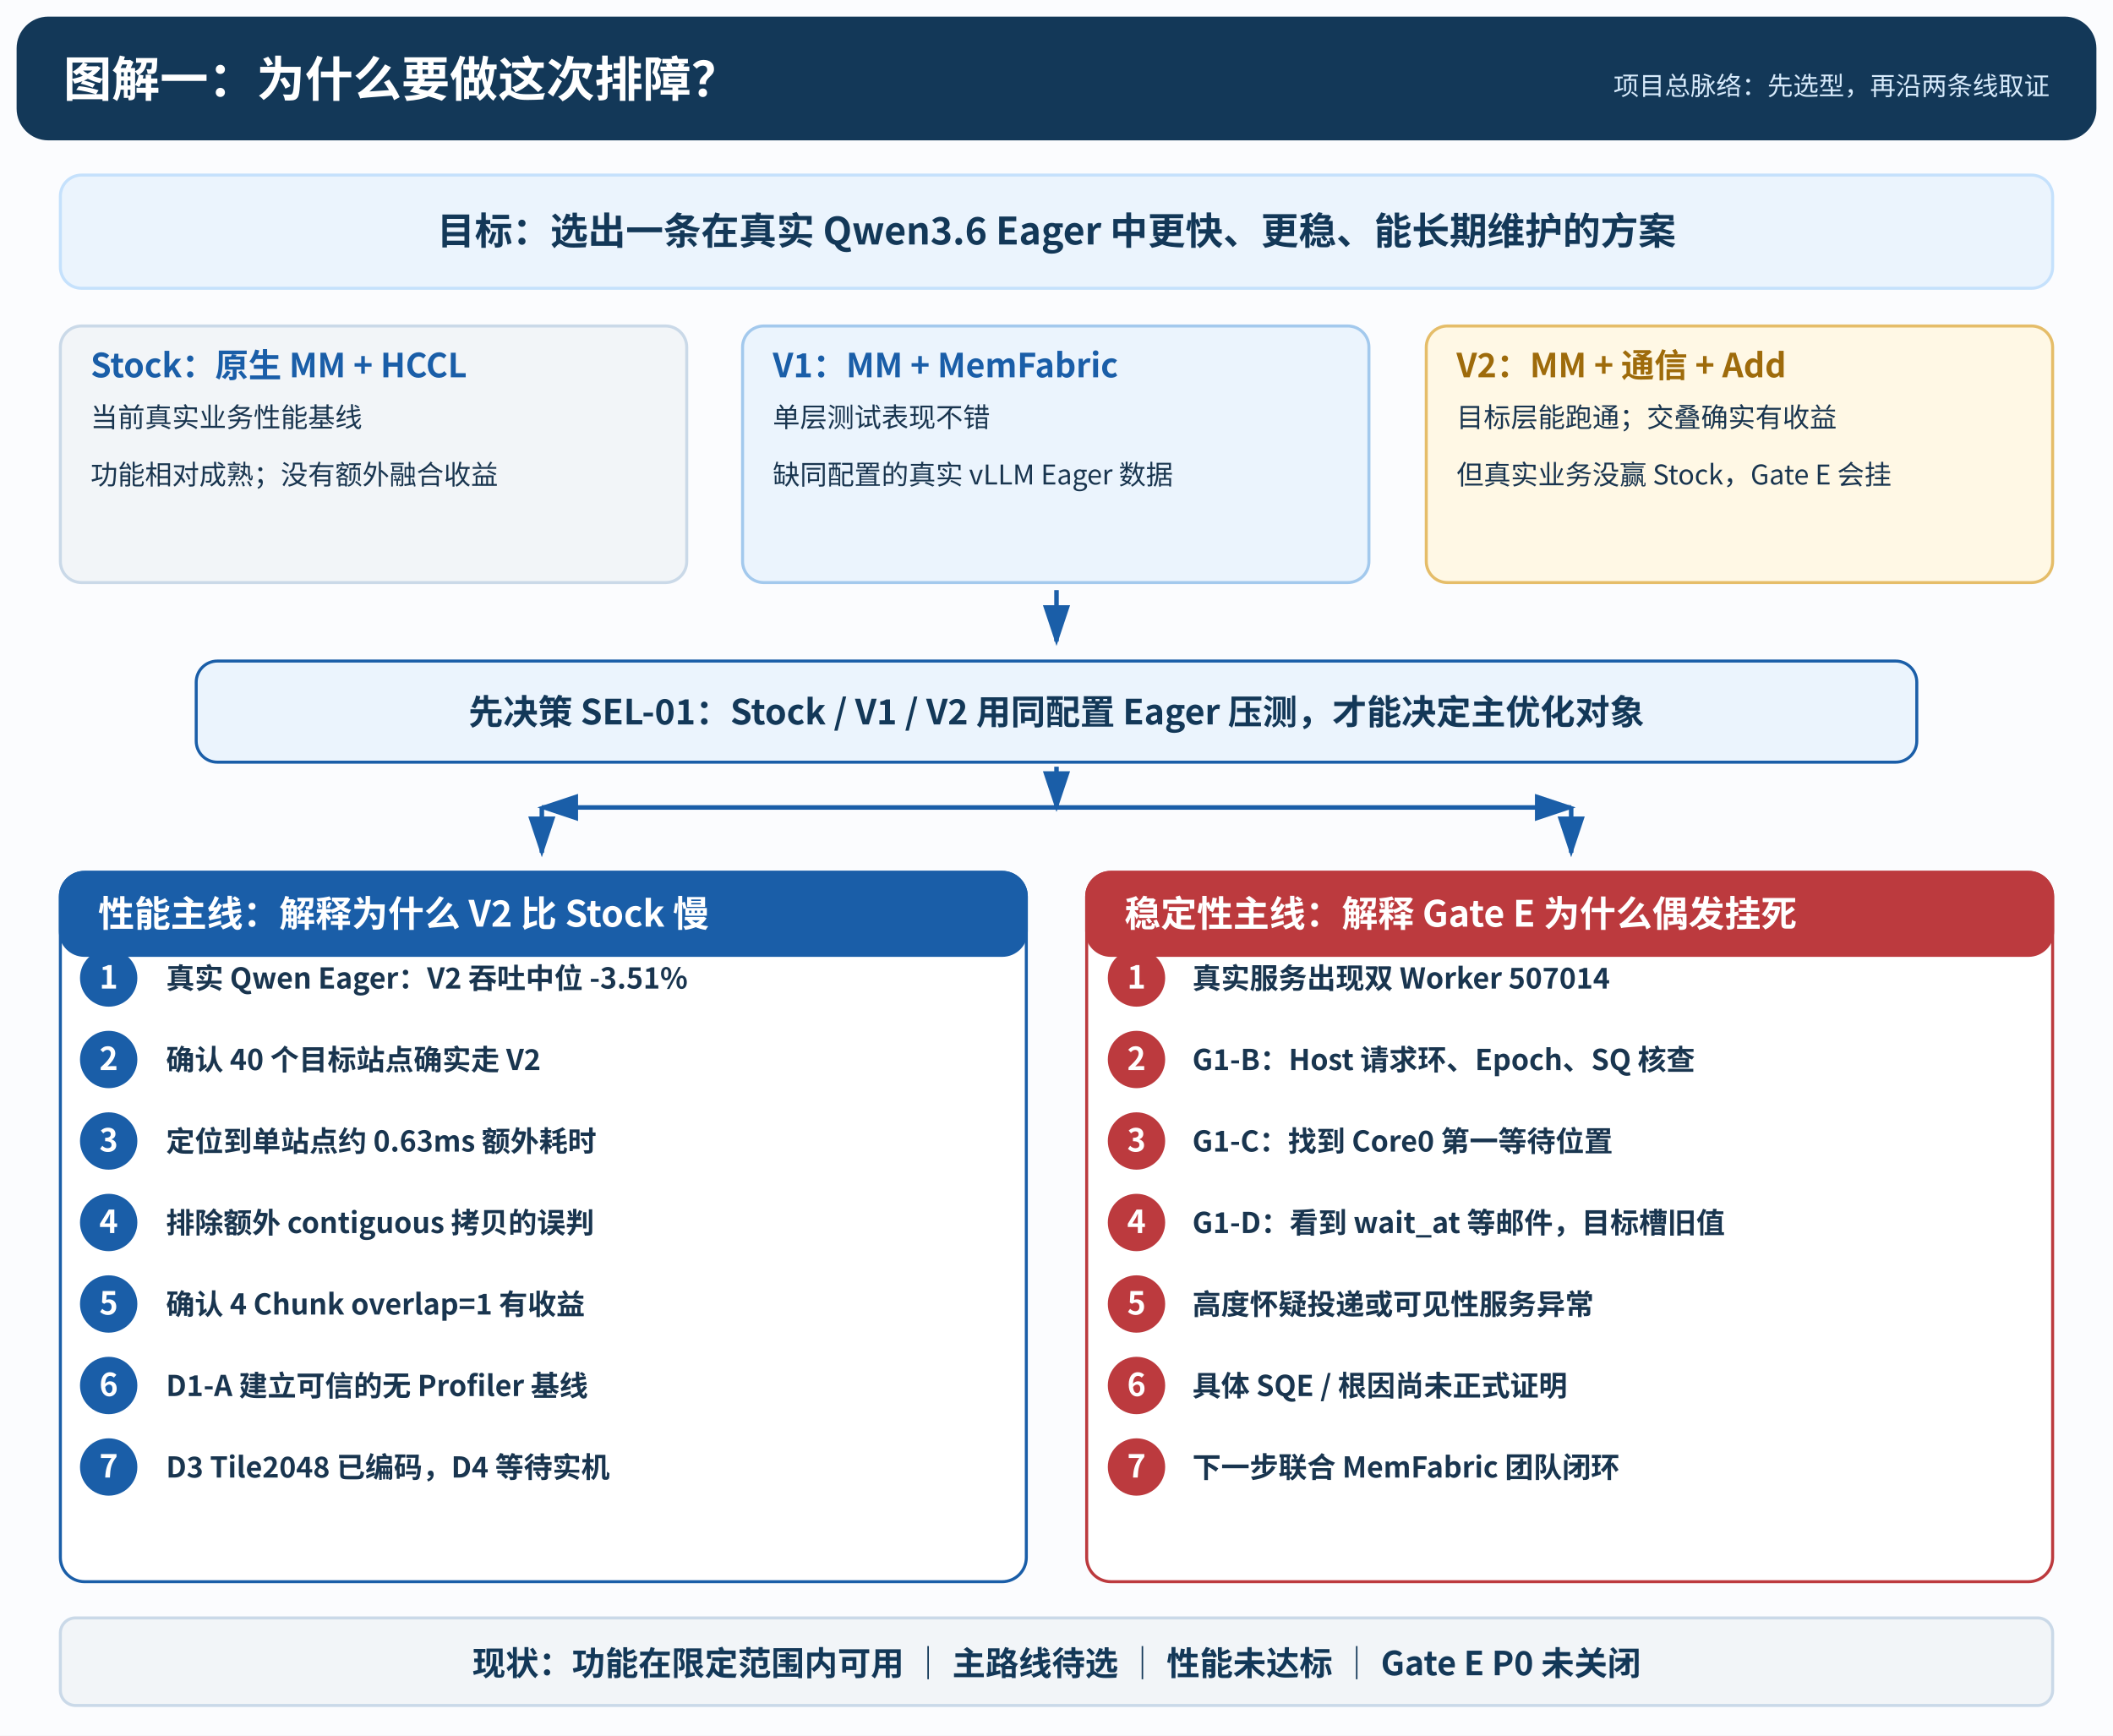
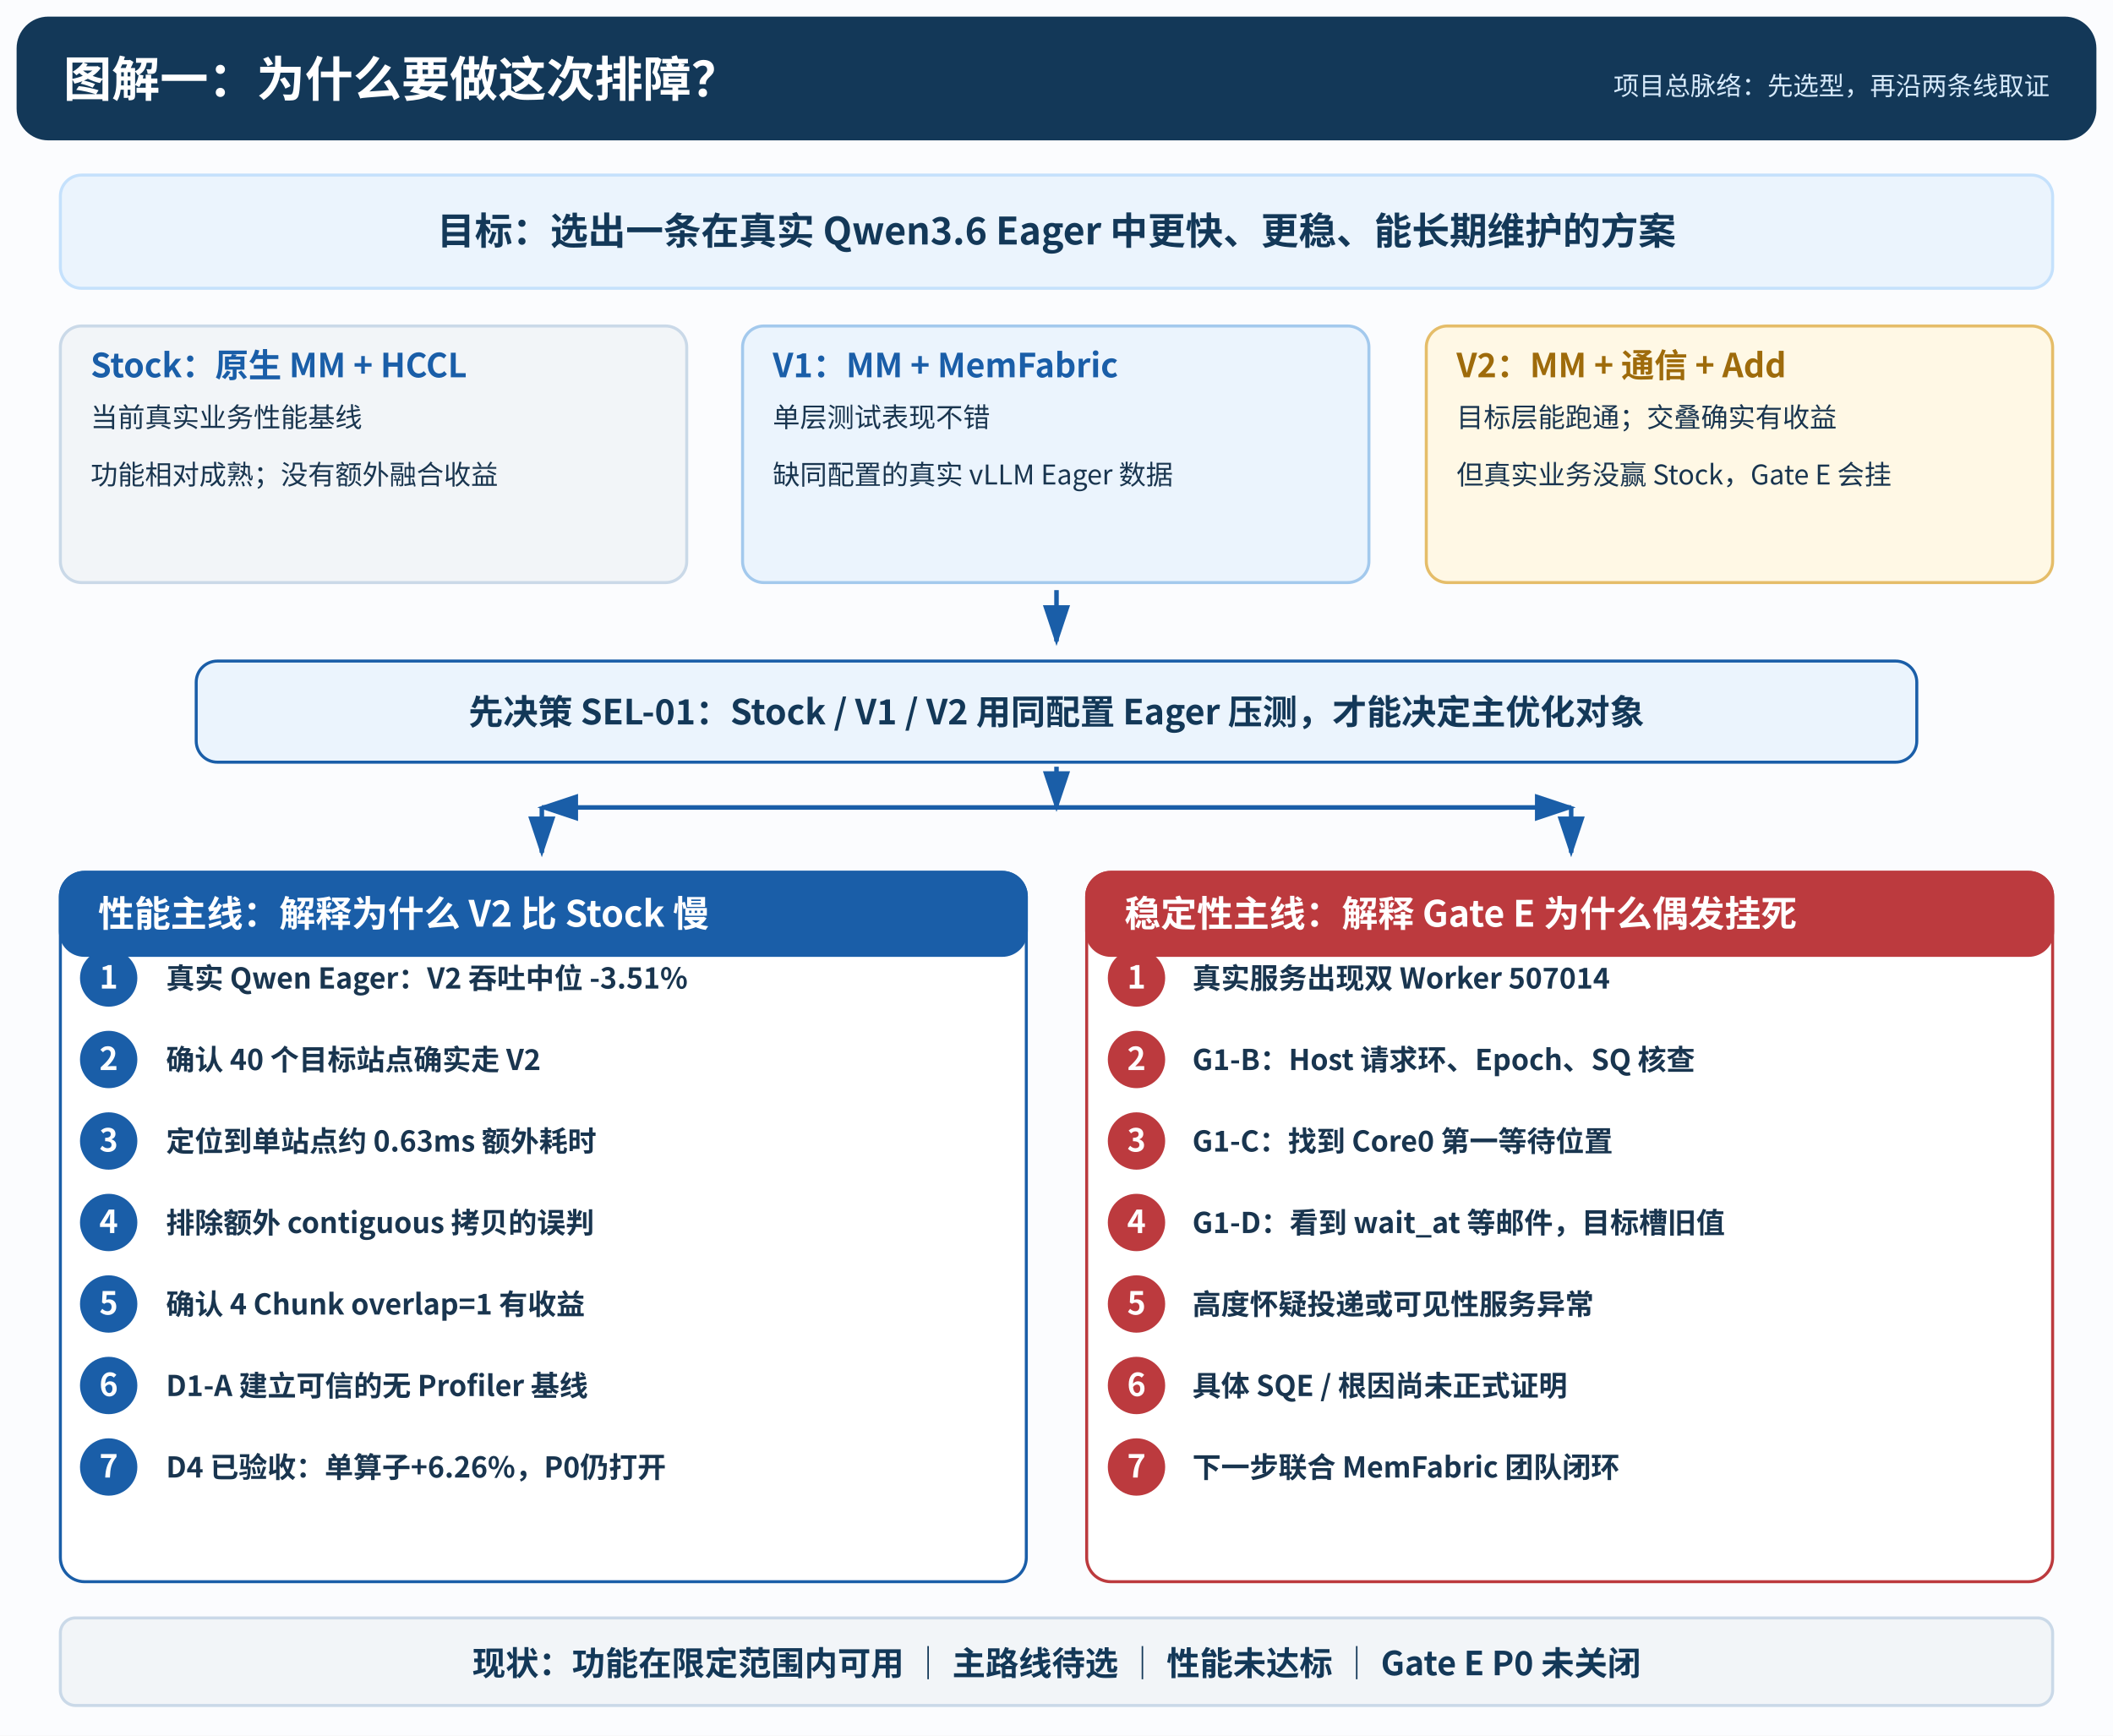
<svg xmlns="http://www.w3.org/2000/svg" width="1400" height="1150" viewBox="0 0 1400 1150" role="img">
  <defs>
    <marker id="arrow" markerWidth="10" markerHeight="10" refX="8" refY="3" orient="auto">
      <path d="M0,0 L0,6 L9,3 z" fill="#1A5EA8" />
    </marker>
  </defs>
  <rect x="0" y="0" width="1400" height="1150" fill="#FBFCFE" />
  <g font-family="Noto Sans CJK SC, Source Han Sans SC, Microsoft YaHei, PingFang SC, Arial, sans-serif">
    <rect x="12" y="12" width="1376" height="80" rx="20" fill="#133858" stroke="#133858" stroke-width="2" />
    <text x="42" y="64" fill="#FFFFFF" font-size="32" font-weight="700" text-anchor="start">图解一：为什么要做这次排障？</text>
    <text x="1358" y="63" fill="#D7EAFB" font-size="17" font-weight="500" text-anchor="end">项目总脉络：先选型，再沿两条线取证</text>
    <rect x="40" y="116" width="1320" height="75" rx="14" fill="#EBF4FD" stroke="#C5E1FC" stroke-width="2" />
    <text x="700" y="162" fill="#133858" font-size="25" font-weight="700" text-anchor="middle">目标：选出一条在真实 Qwen3.6 Eager 中更快、更稳、能长期维护的方案</text>
    <rect x="40" y="216" width="415" height="170" rx="14" fill="#F2F5F8" stroke="#CAD9E8" stroke-width="2" />
    <text x="60" y="250" fill="#1A5EA8" font-size="22" font-weight="700" text-anchor="start">Stock：原生 MM + HCCL</text>
    <text x="60" y="283" fill="#19354F" font-size="18" font-weight="450" text-anchor="start">当前真实业务性能基线</text>
    <text x="60" y="321" fill="#19354F" font-size="18" font-weight="450" text-anchor="start">功能相对成熟；没有额外融合收益</text>
    <rect x="492" y="216" width="415" height="170" rx="14" fill="#EBF4FD" stroke="#A3C9ED" stroke-width="2" />
    <text x="512" y="250" fill="#1A5EA8" font-size="22" font-weight="700" text-anchor="start">V1：MM + MemFabric</text>
    <text x="512" y="283" fill="#19354F" font-size="18" font-weight="450" text-anchor="start">单层测试表现不错</text>
    <text x="512" y="321" fill="#19354F" font-size="18" font-weight="450" text-anchor="start">缺同配置的真实 vLLM Eager 数据</text>
    <rect x="945" y="216" width="415" height="170" rx="14" fill="#FFF8E5" stroke="#E5BD69" stroke-width="2" />
    <text x="965" y="250" fill="#9E6B0B" font-size="22" font-weight="700" text-anchor="start">V2：MM + 通信 + Add</text>
    <text x="965" y="283" fill="#19354F" font-size="18" font-weight="450" text-anchor="start">目标层能跑通；交叠确实有收益</text>
    <text x="965" y="321" fill="#19354F" font-size="18" font-weight="450" text-anchor="start">但真实业务没赢 Stock，Gate E 会挂</text>
    <path d="M700 391 L700 425" fill="none" stroke="#1A5EA8" stroke-width="3" marker-end="url(#arrow)" />
    <rect x="130" y="438" width="1140" height="67" rx="14" fill="#EBF4FD" stroke="#1A5EA8" stroke-width="2" />
    <text x="700" y="480" fill="#133858" font-size="23" font-weight="700" text-anchor="middle">先决策 SEL-01：Stock / V1 / V2 用同配置 Eager 压测，才能决定主优化对象</text>
    <path d="M700 508 L700 535" fill="none" stroke="#1A5EA8" stroke-width="3" marker-end="url(#arrow)" />
    <path d="M700 535 L359 535" fill="none" stroke="#1A5EA8" stroke-width="3" marker-end="url(#arrow)" />
    <path d="M700 535 L1041 535" fill="none" stroke="#1A5EA8" stroke-width="3" marker-end="url(#arrow)" />
    <path d="M359 535 L359 565" fill="none" stroke="#1A5EA8" stroke-width="3" marker-end="url(#arrow)" />
    <path d="M1041 535 L1041 565" fill="none" stroke="#1A5EA8" stroke-width="3" marker-end="url(#arrow)" />
    <rect x="40" y="578" width="640" height="470" rx="16" fill="#FFFFFF" stroke="#1A5EA8" stroke-width="2" />
    <rect x="40" y="578" width="640" height="55" rx="16" fill="#1A5EA8" stroke="#1A5EA8" stroke-width="2" />
    <text x="65" y="614" fill="#FFFFFF" font-size="24" font-weight="700" text-anchor="start">性能主线：解释为什么 V2 比 Stock 慢</text>
    <circle cx="72" cy="648" r="19" fill="#1A5EA8" />
    <text x="72" y="655" fill="#FFFFFF" font-size="21" font-weight="700" text-anchor="middle">1</text>
    <text x="110" y="655" fill="#19354F" font-size="19" font-weight="550" text-anchor="start">真实 Qwen Eager：V2 吞吐中位 -3.51%</text>
    <circle cx="72" cy="702" r="19" fill="#1A5EA8" />
    <text x="72" y="709" fill="#FFFFFF" font-size="21" font-weight="700" text-anchor="middle">2</text>
    <text x="110" y="709" fill="#19354F" font-size="19" font-weight="550" text-anchor="start">确认 40 个目标站点确实走 V2</text>
    <circle cx="72" cy="756" r="19" fill="#1A5EA8" />
    <text x="72" y="763" fill="#FFFFFF" font-size="21" font-weight="700" text-anchor="middle">3</text>
    <text x="110" y="763" fill="#19354F" font-size="19" font-weight="550" text-anchor="start">定位到单站点约 0.63ms 额外耗时</text>
    <circle cx="72" cy="810" r="19" fill="#1A5EA8" />
    <text x="72" y="817" fill="#FFFFFF" font-size="21" font-weight="700" text-anchor="middle">4</text>
    <text x="110" y="817" fill="#19354F" font-size="19" font-weight="550" text-anchor="start">排除额外 contiguous 拷贝的误判</text>
    <circle cx="72" cy="864" r="19" fill="#1A5EA8" />
    <text x="72" y="871" fill="#FFFFFF" font-size="21" font-weight="700" text-anchor="middle">5</text>
    <text x="110" y="871" fill="#19354F" font-size="19" font-weight="550" text-anchor="start">确认 4 Chunk overlap=1 有收益</text>
    <circle cx="72" cy="918" r="19" fill="#1A5EA8" />
    <text x="72" y="925" fill="#FFFFFF" font-size="21" font-weight="700" text-anchor="middle">6</text>
    <text x="110" y="925" fill="#19354F" font-size="19" font-weight="550" text-anchor="start">D1-A 建立可信的无 Profiler 基线</text>
    <circle cx="72" cy="972" r="19" fill="#1A5EA8" />
    <text x="72" y="979" fill="#FFFFFF" font-size="21" font-weight="700" text-anchor="middle">7</text>
-     <text x="110" y="979" fill="#19354F" font-size="19" font-weight="550" text-anchor="start">D3 Tile2048 已编码，D4 等待实机</text>
+     <text x="110" y="979" fill="#19354F" font-size="19" font-weight="550" text-anchor="start">D4 已验收：单算子+6.26%，P0仍打开</text>
    <rect x="720" y="578" width="640" height="470" rx="16" fill="#FFFFFF" stroke="#BC3A3E" stroke-width="2" />
    <rect x="720" y="578" width="640" height="55" rx="16" fill="#BC3A3E" stroke="#BC3A3E" stroke-width="2" />
    <text x="745" y="614" fill="#FFFFFF" font-size="24" font-weight="700" text-anchor="start">稳定性主线：解释 Gate E 为什么偶发挂死</text>
    <circle cx="753" cy="648" r="19" fill="#BC3A3E" />
    <text x="753" y="655" fill="#FFFFFF" font-size="21" font-weight="700" text-anchor="middle">1</text>
    <text x="790" y="655" fill="#19354F" font-size="19" font-weight="550" text-anchor="start">真实服务出现双 Worker 507014</text>
    <circle cx="753" cy="702" r="19" fill="#BC3A3E" />
    <text x="753" y="709" fill="#FFFFFF" font-size="21" font-weight="700" text-anchor="middle">2</text>
    <text x="790" y="709" fill="#19354F" font-size="19" font-weight="550" text-anchor="start">G1-B：Host 请求环、Epoch、SQ 核查</text>
    <circle cx="753" cy="756" r="19" fill="#BC3A3E" />
    <text x="753" y="763" fill="#FFFFFF" font-size="21" font-weight="700" text-anchor="middle">3</text>
    <text x="790" y="763" fill="#19354F" font-size="19" font-weight="550" text-anchor="start">G1-C：找到 Core0 第一等待位置</text>
    <circle cx="753" cy="810" r="19" fill="#BC3A3E" />
    <text x="753" y="817" fill="#FFFFFF" font-size="21" font-weight="700" text-anchor="middle">4</text>
    <text x="790" y="817" fill="#19354F" font-size="19" font-weight="550" text-anchor="start">G1-D：看到 wait_at 等邮件，目标槽旧值</text>
    <circle cx="753" cy="864" r="19" fill="#BC3A3E" />
    <text x="753" y="871" fill="#FFFFFF" font-size="21" font-weight="700" text-anchor="middle">5</text>
    <text x="790" y="871" fill="#19354F" font-size="19" font-weight="550" text-anchor="start">高度怀疑投递或可见性服务异常</text>
    <circle cx="753" cy="918" r="19" fill="#BC3A3E" />
    <text x="753" y="925" fill="#FFFFFF" font-size="21" font-weight="700" text-anchor="middle">6</text>
    <text x="790" y="925" fill="#19354F" font-size="19" font-weight="550" text-anchor="start">具体 SQE / 根因尚未正式证明</text>
    <circle cx="753" cy="972" r="19" fill="#BC3A3E" />
    <text x="753" y="979" fill="#FFFFFF" font-size="21" font-weight="700" text-anchor="middle">7</text>
    <text x="790" y="979" fill="#19354F" font-size="19" font-weight="550" text-anchor="start">下一步联合 MemFabric 团队闭环</text>
    <rect x="40" y="1072" width="1320" height="58" rx="10" fill="#F2F5F8" stroke="#CAD9E8" stroke-width="2" />
    <text x="700" y="1110" fill="#133858" font-size="22" font-weight="650" text-anchor="middle">现状：功能在限定范围内可用 ｜ 主路线待选 ｜ 性能未达标 ｜ Gate E P0 未关闭</text>
  </g>
</svg>
